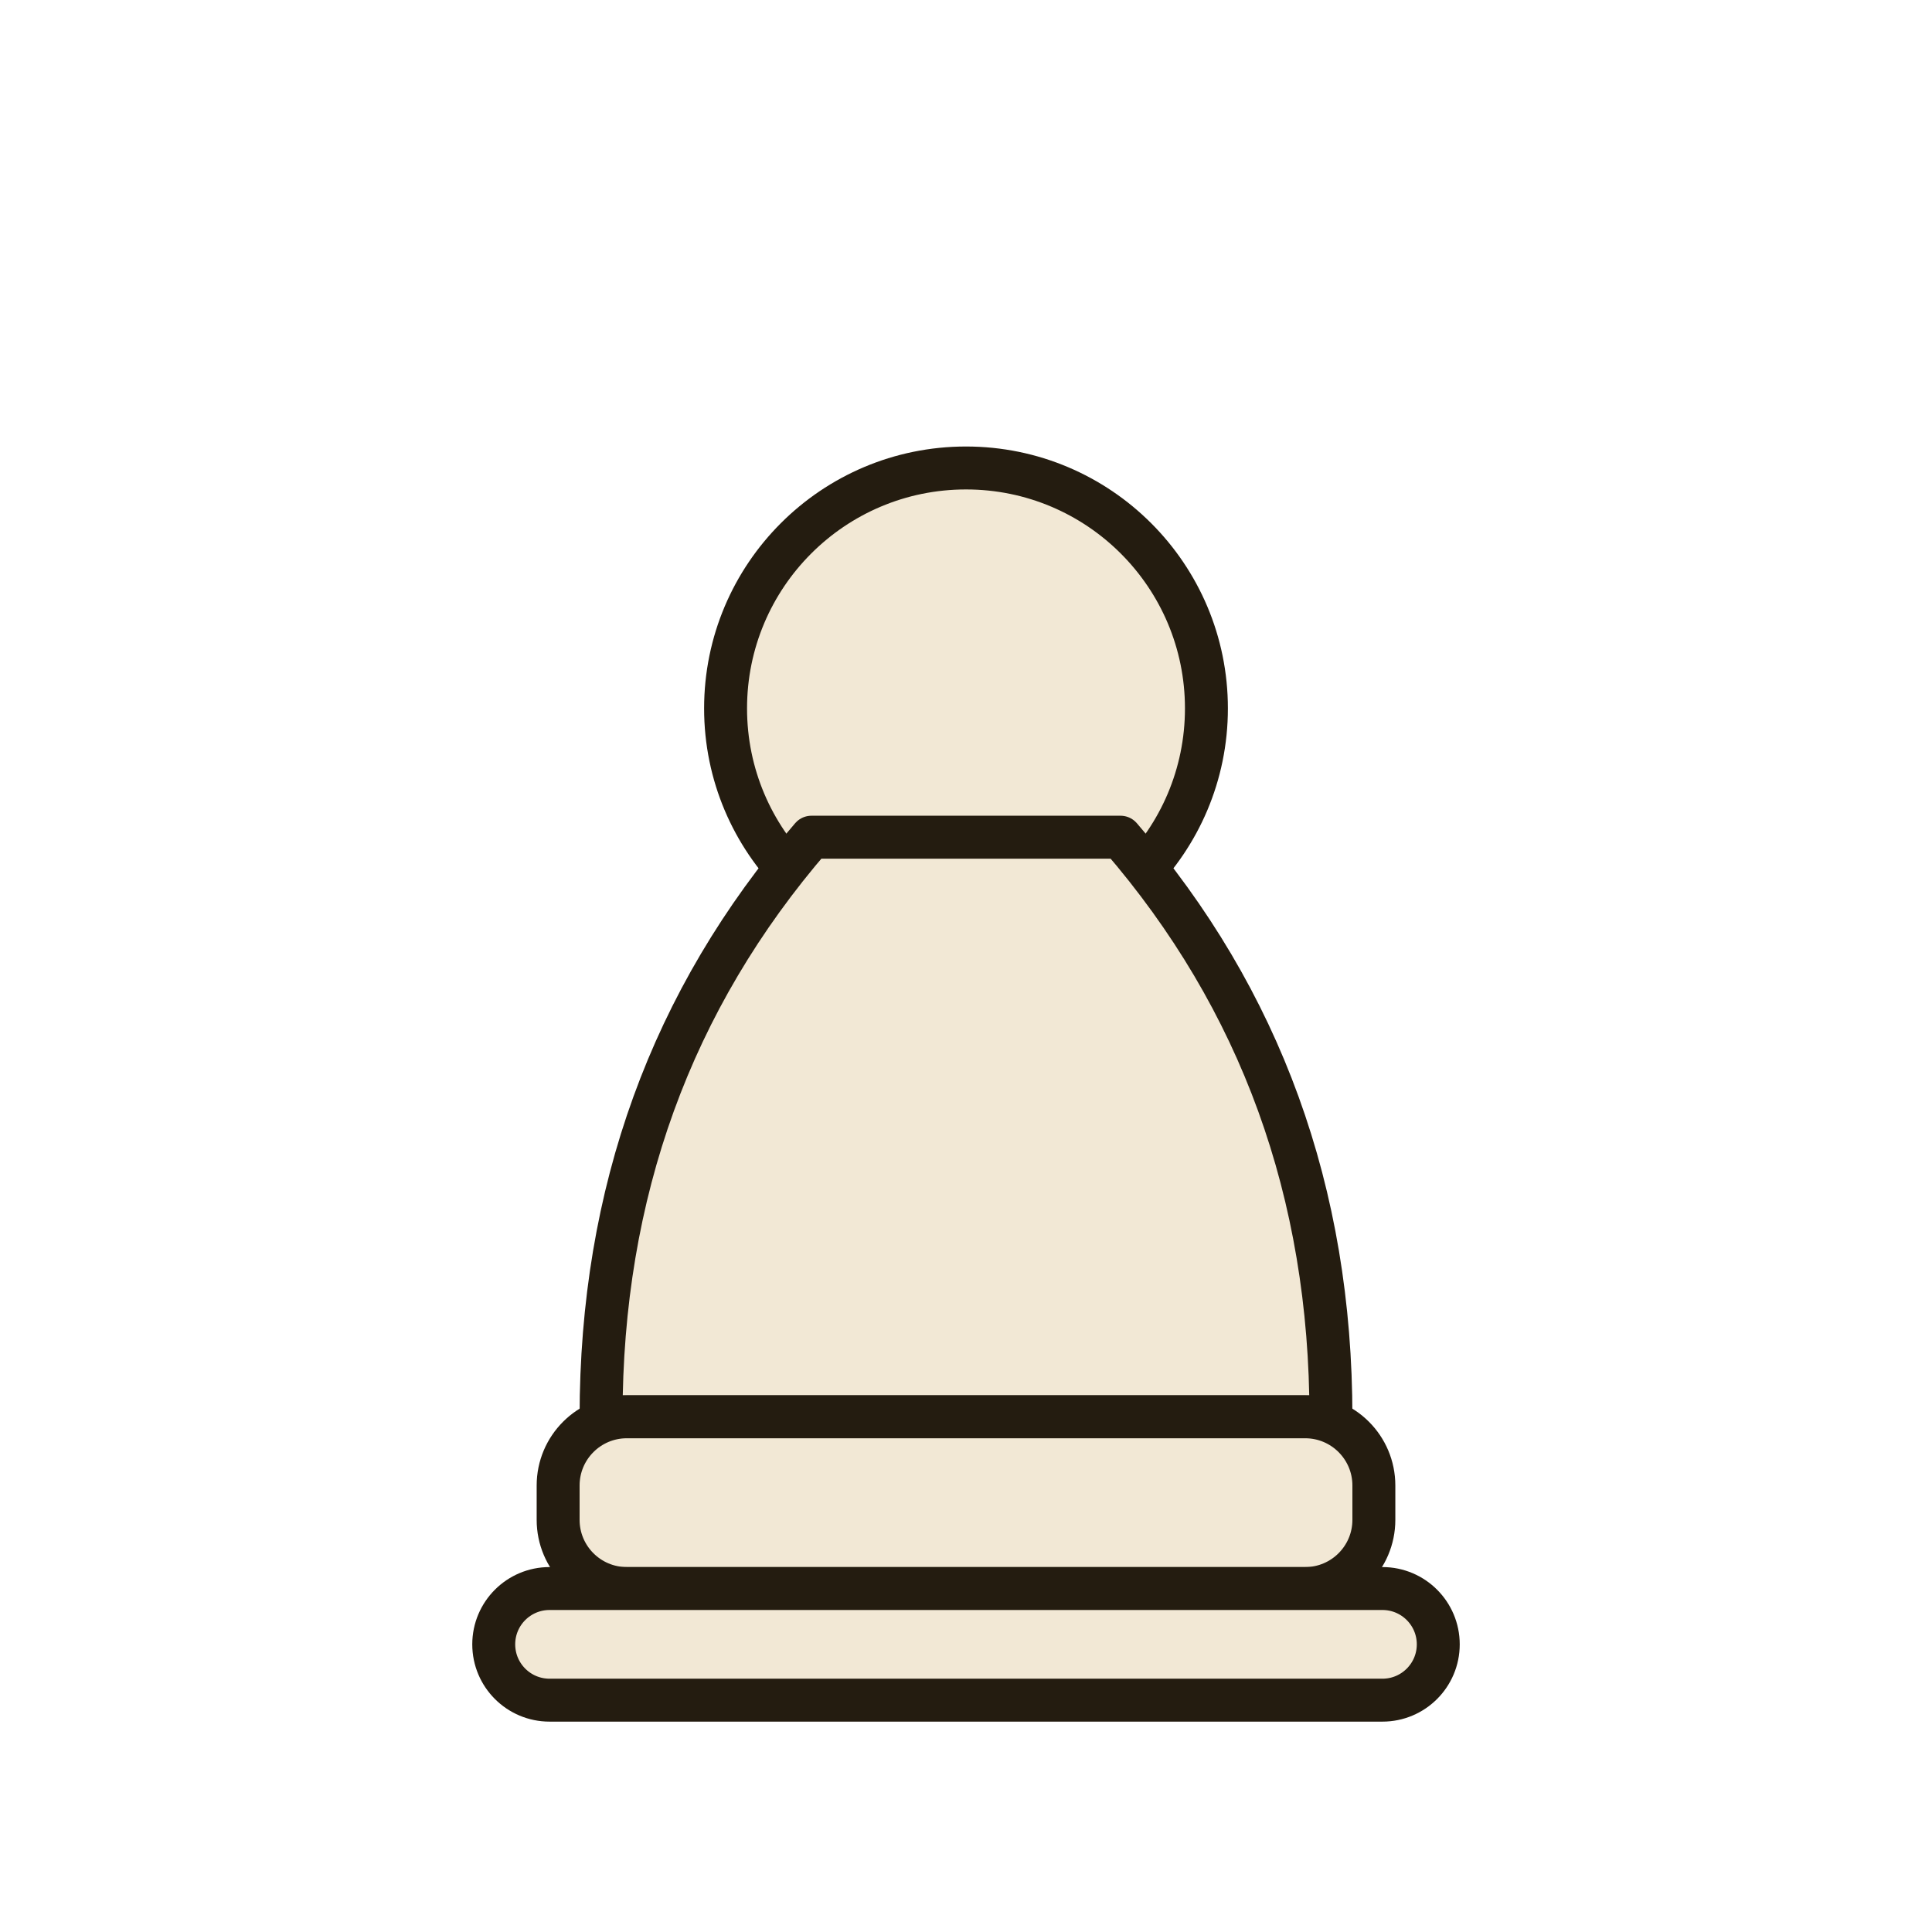
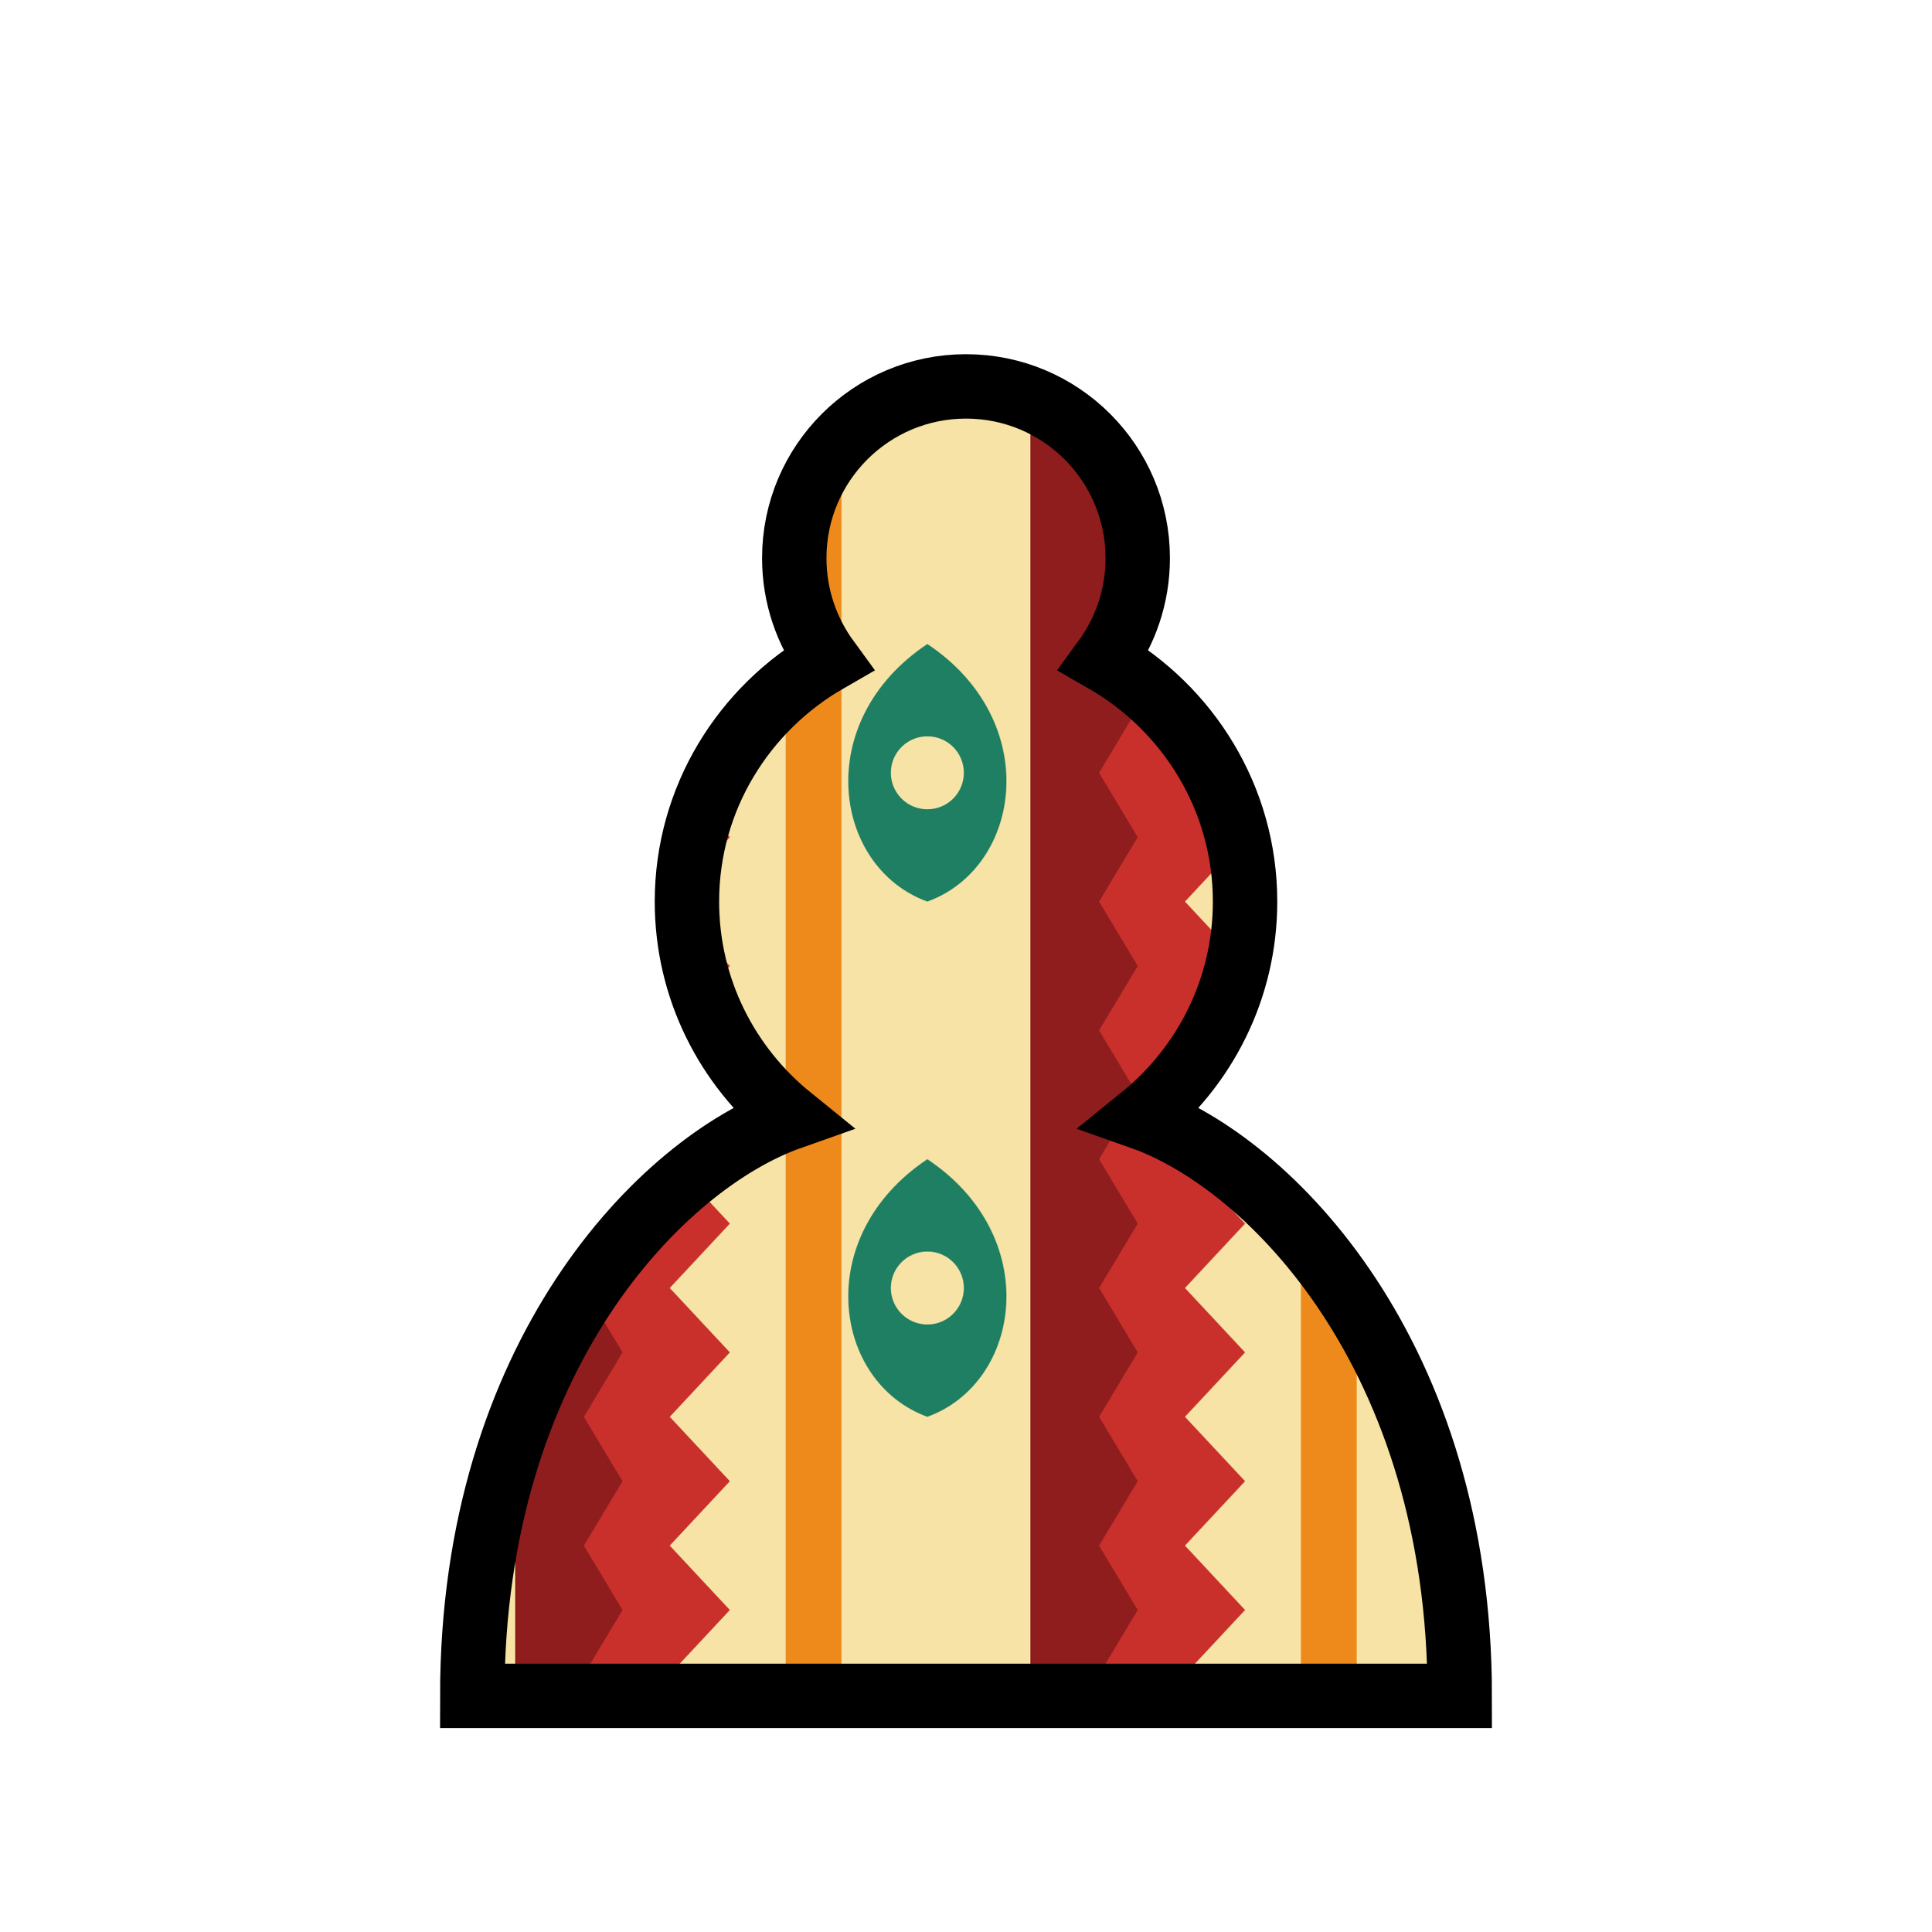
- <svg xmlns="http://www.w3.org/2000/svg" width="45" height="45" viewBox="0 0 45 45">
-   <g fill="#f2e8d5" stroke="#241c10" stroke-width="1" stroke-linejoin="round">
-     <style>.piece-band{fill:#b5883f;stroke:none}.piece-line{stroke:#241c10;stroke-width:1.1}.piece-eye{fill:#241c10;stroke:none}</style>
-     <circle cx="22.5" cy="16.5" r="5.6" />
-     <path d="M 14.00 33     Q 14.00 25.17 18.90 19.5     L 26.10 19.5     Q 31.00 25.17 31.00 33 Z" />
-     <rect x="13.00" y="33" width="19.00" height="4" rx="1.6" />
-     <rect x="11.50" y="37" width="22.00" height="2.6" rx="1.3" />
-   </g>
+ <svg xmlns="http://www.w3.org/2000/svg" width="45" height="45">
+   <defs>
+     <pattern id="adras" width="12" height="12" patternUnits="userSpaceOnUse">
+       <rect width="12" height="12" fill="#f7e3a6" />
+       <path d="M0 0H3.6L5 1.5L3.6 3L5 4.5L3.6 6L5 7.5L3.6 9L5 10.5L3.6 12H0Z" fill="#c9302c" />
+       <path d="M0 0H1.6L2.5 1.5L1.6 3L2.5 4.5L1.6 6L2.5 7.5L1.6 9L2.5 10.5L1.6 12H0Z" fill="#8f1d1d" />
+       <rect x="6.3" width="1.3" height="12" fill="#ee8a1c" />
+       <path d="M9.6 3C12.3 4.8 11.8 8.2 9.6 9C7.4 8.2 6.9 4.8 9.6 3Z" fill="#1f7f62" />
+       <circle cx="9.6" cy="6" r="0.85" fill="#f7e3a6" />
+     </pattern>
+   </defs>
+   <path d="M22.5 9c-2.21 0-4 1.79-4 4 0 .89.29 1.71.78 2.38C17.33 16.5 16 18.59 16 21c0 2.03.94 3.84 2.41 5.03-3 1.06-7.41 5.55-7.41 13.47h23c0-7.92-4.41-12.41-7.41-13.47 1.47-1.19 2.41-3 2.41-5.03 0-2.41-1.33-4.5-3.28-5.62.49-.67.78-1.49.78-2.38 0-2.21-1.79-4-4-4z" fill="url(#adras)" stroke="#000" stroke-width="1.5" stroke-linecap="round" />
</svg>
